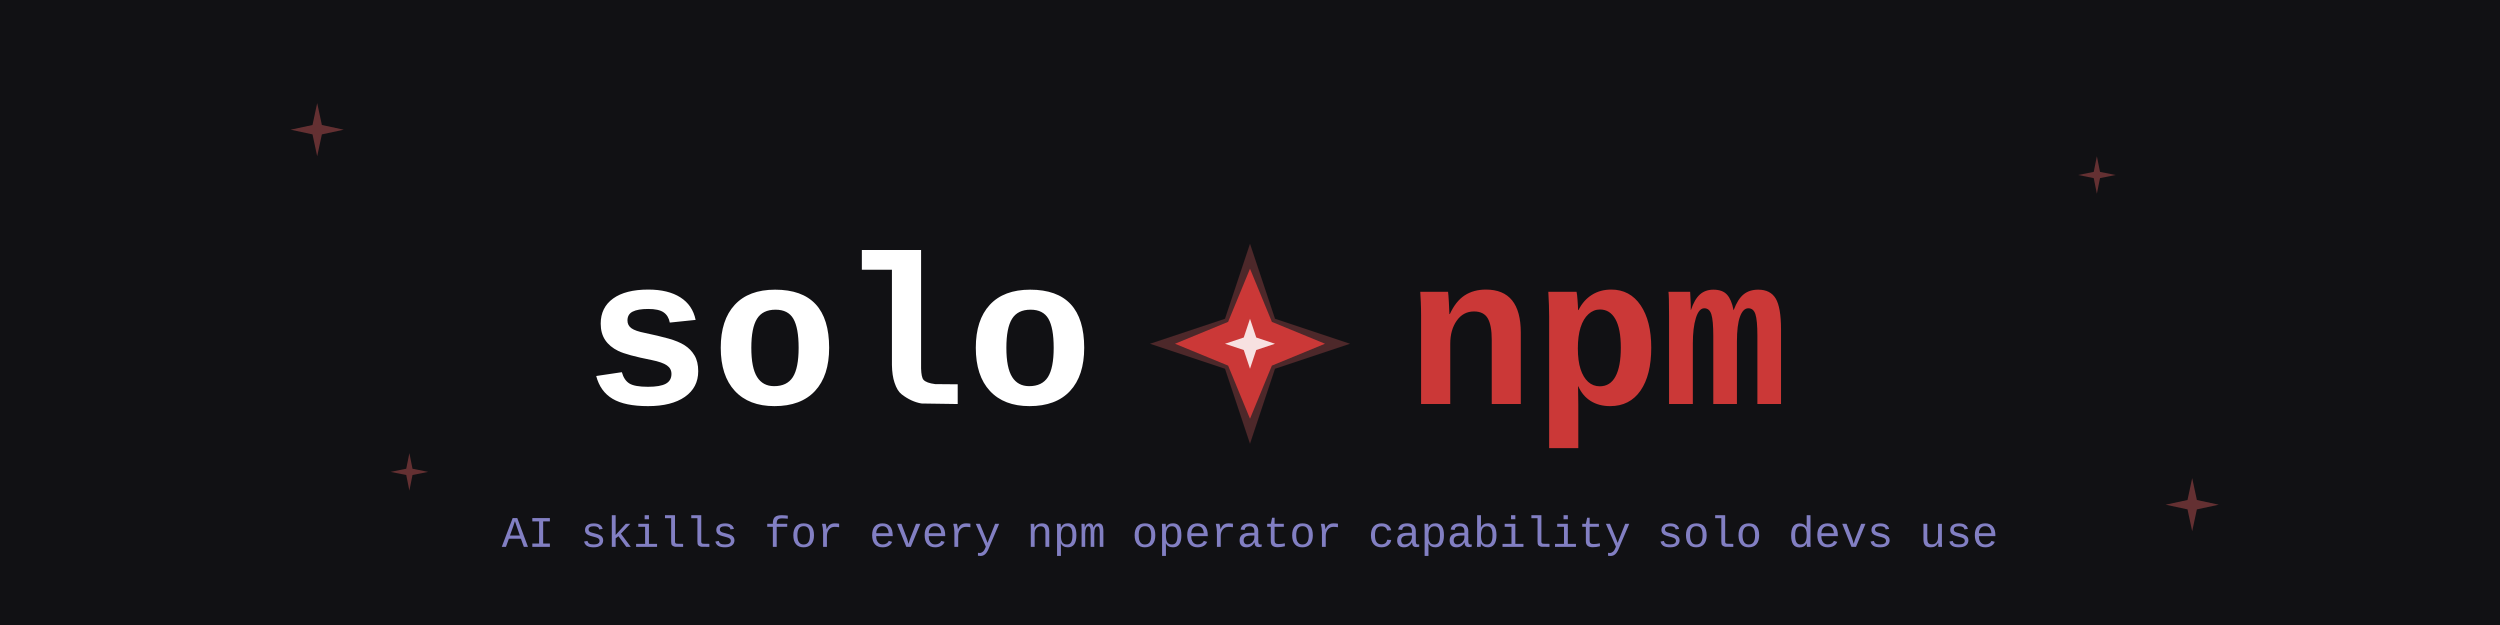
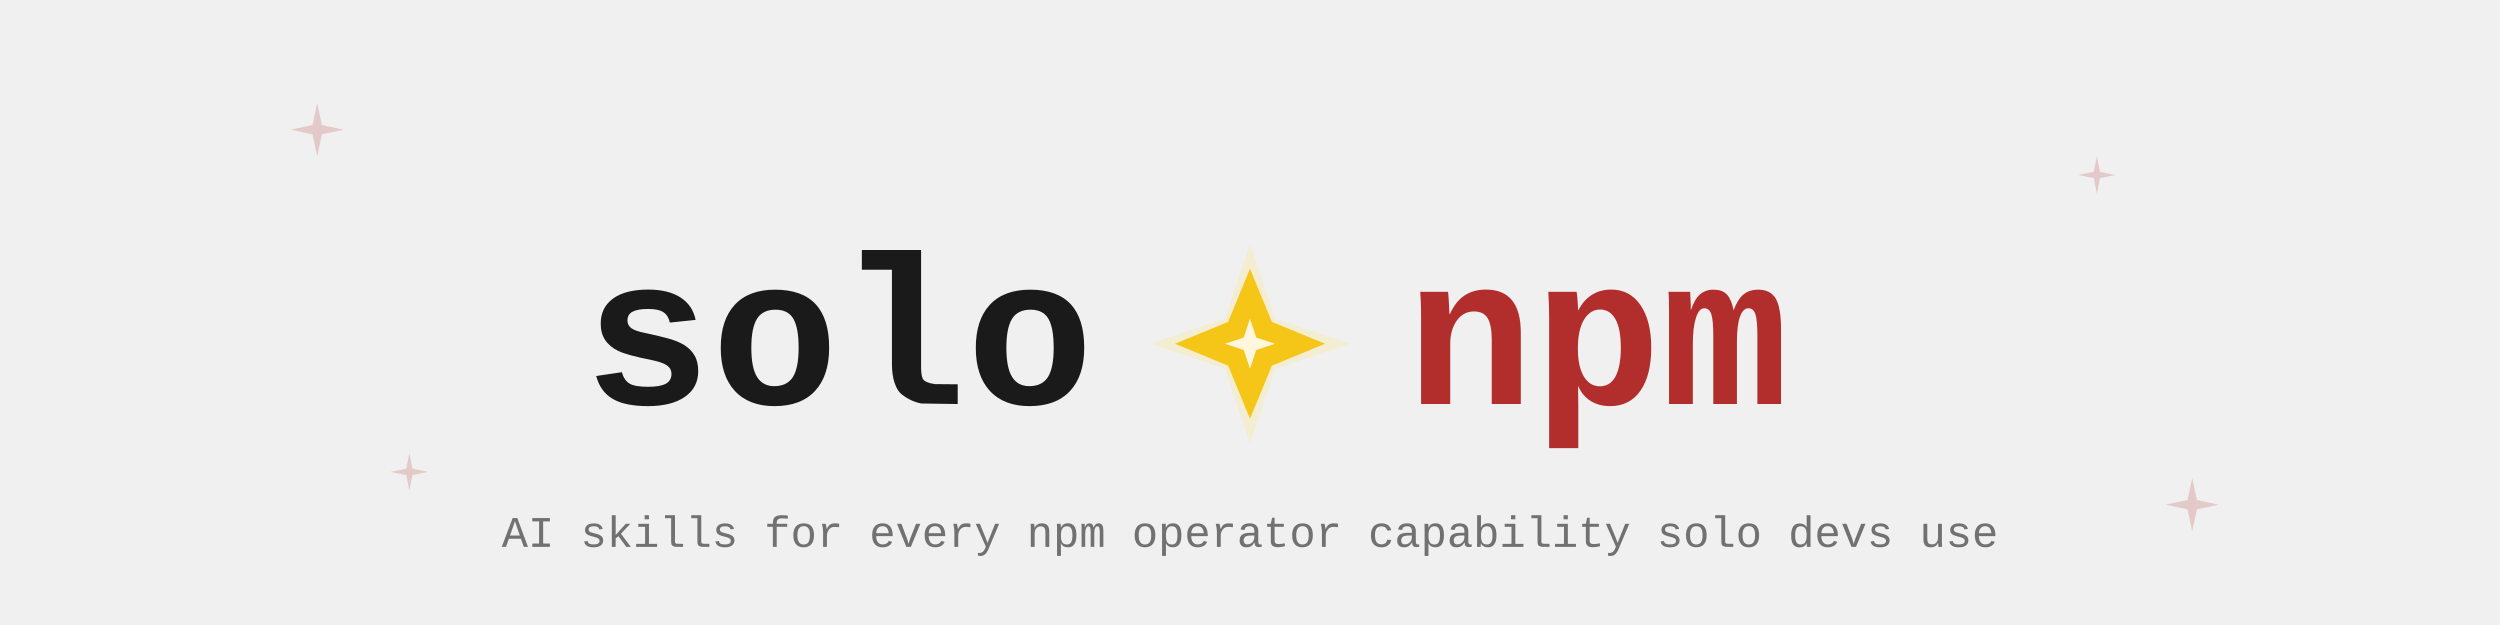
<svg xmlns="http://www.w3.org/2000/svg" viewBox="0 0 800 200" role="img" aria-label="solo-npm — AI skills for every npm operator capability solo devs use">
-   <rect width="800" height="200" fill="#111114" />
-   <g fill="#ff6b6a" opacity="0.35">
+   <style>
+     .solo-text { fill: #1a1a1a; }
+     .tagline { fill: #5a5a5c; }
+     .corner-spark { fill: #b22e2d; opacity: 0.20; }
+     @media (prefers-color-scheme: dark) {
+       .solo-text { fill: #f0f0f0; }
+       .tagline { fill: #9a9a9c; }
+       .corner-spark { opacity: 0.35; }
+     }
+   </style>
+   <g class="corner-spark">
    <path d="M 100,40 l 1.5,-7 l 1.5,7 l 7,1.5 l -7,1.5 l -1.5,7 l -1.5,-7 l -7,-1.5 l 7,-1.5 z" />
    <path d="M 700,160 l 1.5,-7 l 1.5,7 l 7,1.5 l -7,1.5 l -1.5,7 l -1.5,-7 l -7,-1.5 l 7,-1.5 z" />
    <path d="M 130,150 l 1,-5 l 1,5 l 5,1 l -5,1 l -1,5 l -1,-5 l -5,-1 l 5,-1 z" />
    <path d="M 670,55 l 1,-5 l 1,5 l 5,1 l -5,1 l -1,5 l -1,-5 l -5,-1 l 5,-1 z" />
  </g>
  <g transform="translate(400 110)">
-     <text x="-50" y="0" font-family="ui-monospace, 'SF Mono', 'Cascadia Code', Consolas, 'Liberation Mono', monospace" font-size="68" font-weight="700" fill="#ffffff" text-anchor="end" dominant-baseline="middle">solo</text>
+     <text x="-50" y="0" class="solo-text" font-family="ui-monospace, 'SF Mono', 'Cascadia Code', Consolas, 'Liberation Mono', monospace" font-size="68" font-weight="700" text-anchor="end" dominant-baseline="middle">solo</text>
    <g>
-       <path d="M 0,-32 L 8,-8 L 32,0 L 8,8 L 0,32 L -8,8 L -32,0 L -8,-8 Z" fill="#ff6b6a" opacity="0.25" />
-       <path d="M 0,-24 L 7,-7 L 24,0 L 7,7 L 0,24 L -7,7 L -24,0 L -7,-7 Z" fill="#cb3837" />
+       <path d="M 0,-32 L 8,-8 L 32,0 L 8,8 L 0,32 L -8,8 L -32,0 L -8,-8 Z" fill="#fde68a" opacity="0.30" />
+       <path d="M 0,-24 L 7,-7 L 24,0 L 7,7 L 0,24 L -7,7 L -24,0 L -7,-7 Z" fill="#f5c518" />
      <path d="M 0,-8 L 2,-2 L 8,0 L 2,2 L 0,8 L -2,2 L -8,0 L -2,-2 Z" fill="#ffffff" opacity="0.85" />
    </g>
-     <text x="50" y="0" font-family="ui-monospace, 'SF Mono', 'Cascadia Code', Consolas, 'Liberation Mono', monospace" font-size="68" font-weight="700" fill="#cb3837" text-anchor="start" dominant-baseline="middle">npm</text>
+     <text x="50" y="0" font-family="ui-monospace, 'SF Mono', 'Cascadia Code', Consolas, 'Liberation Mono', monospace" font-size="68" font-weight="700" fill="#b22e2d" text-anchor="start" dominant-baseline="middle">npm</text>
  </g>
-   <text x="400" y="175" font-family="ui-monospace, 'SF Mono', 'Cascadia Code', Consolas, 'Liberation Mono', monospace" font-size="14" font-weight="400" fill="#a8a4fd" opacity="0.75" text-anchor="middle">AI skills for every npm operator capability solo devs use</text>
+   <text x="400" y="175" class="tagline" font-family="ui-monospace, 'SF Mono', 'Cascadia Code', Consolas, 'Liberation Mono', monospace" font-size="14" font-weight="400" opacity="0.85" text-anchor="middle">AI skills for every npm operator capability solo devs use</text>
</svg>
